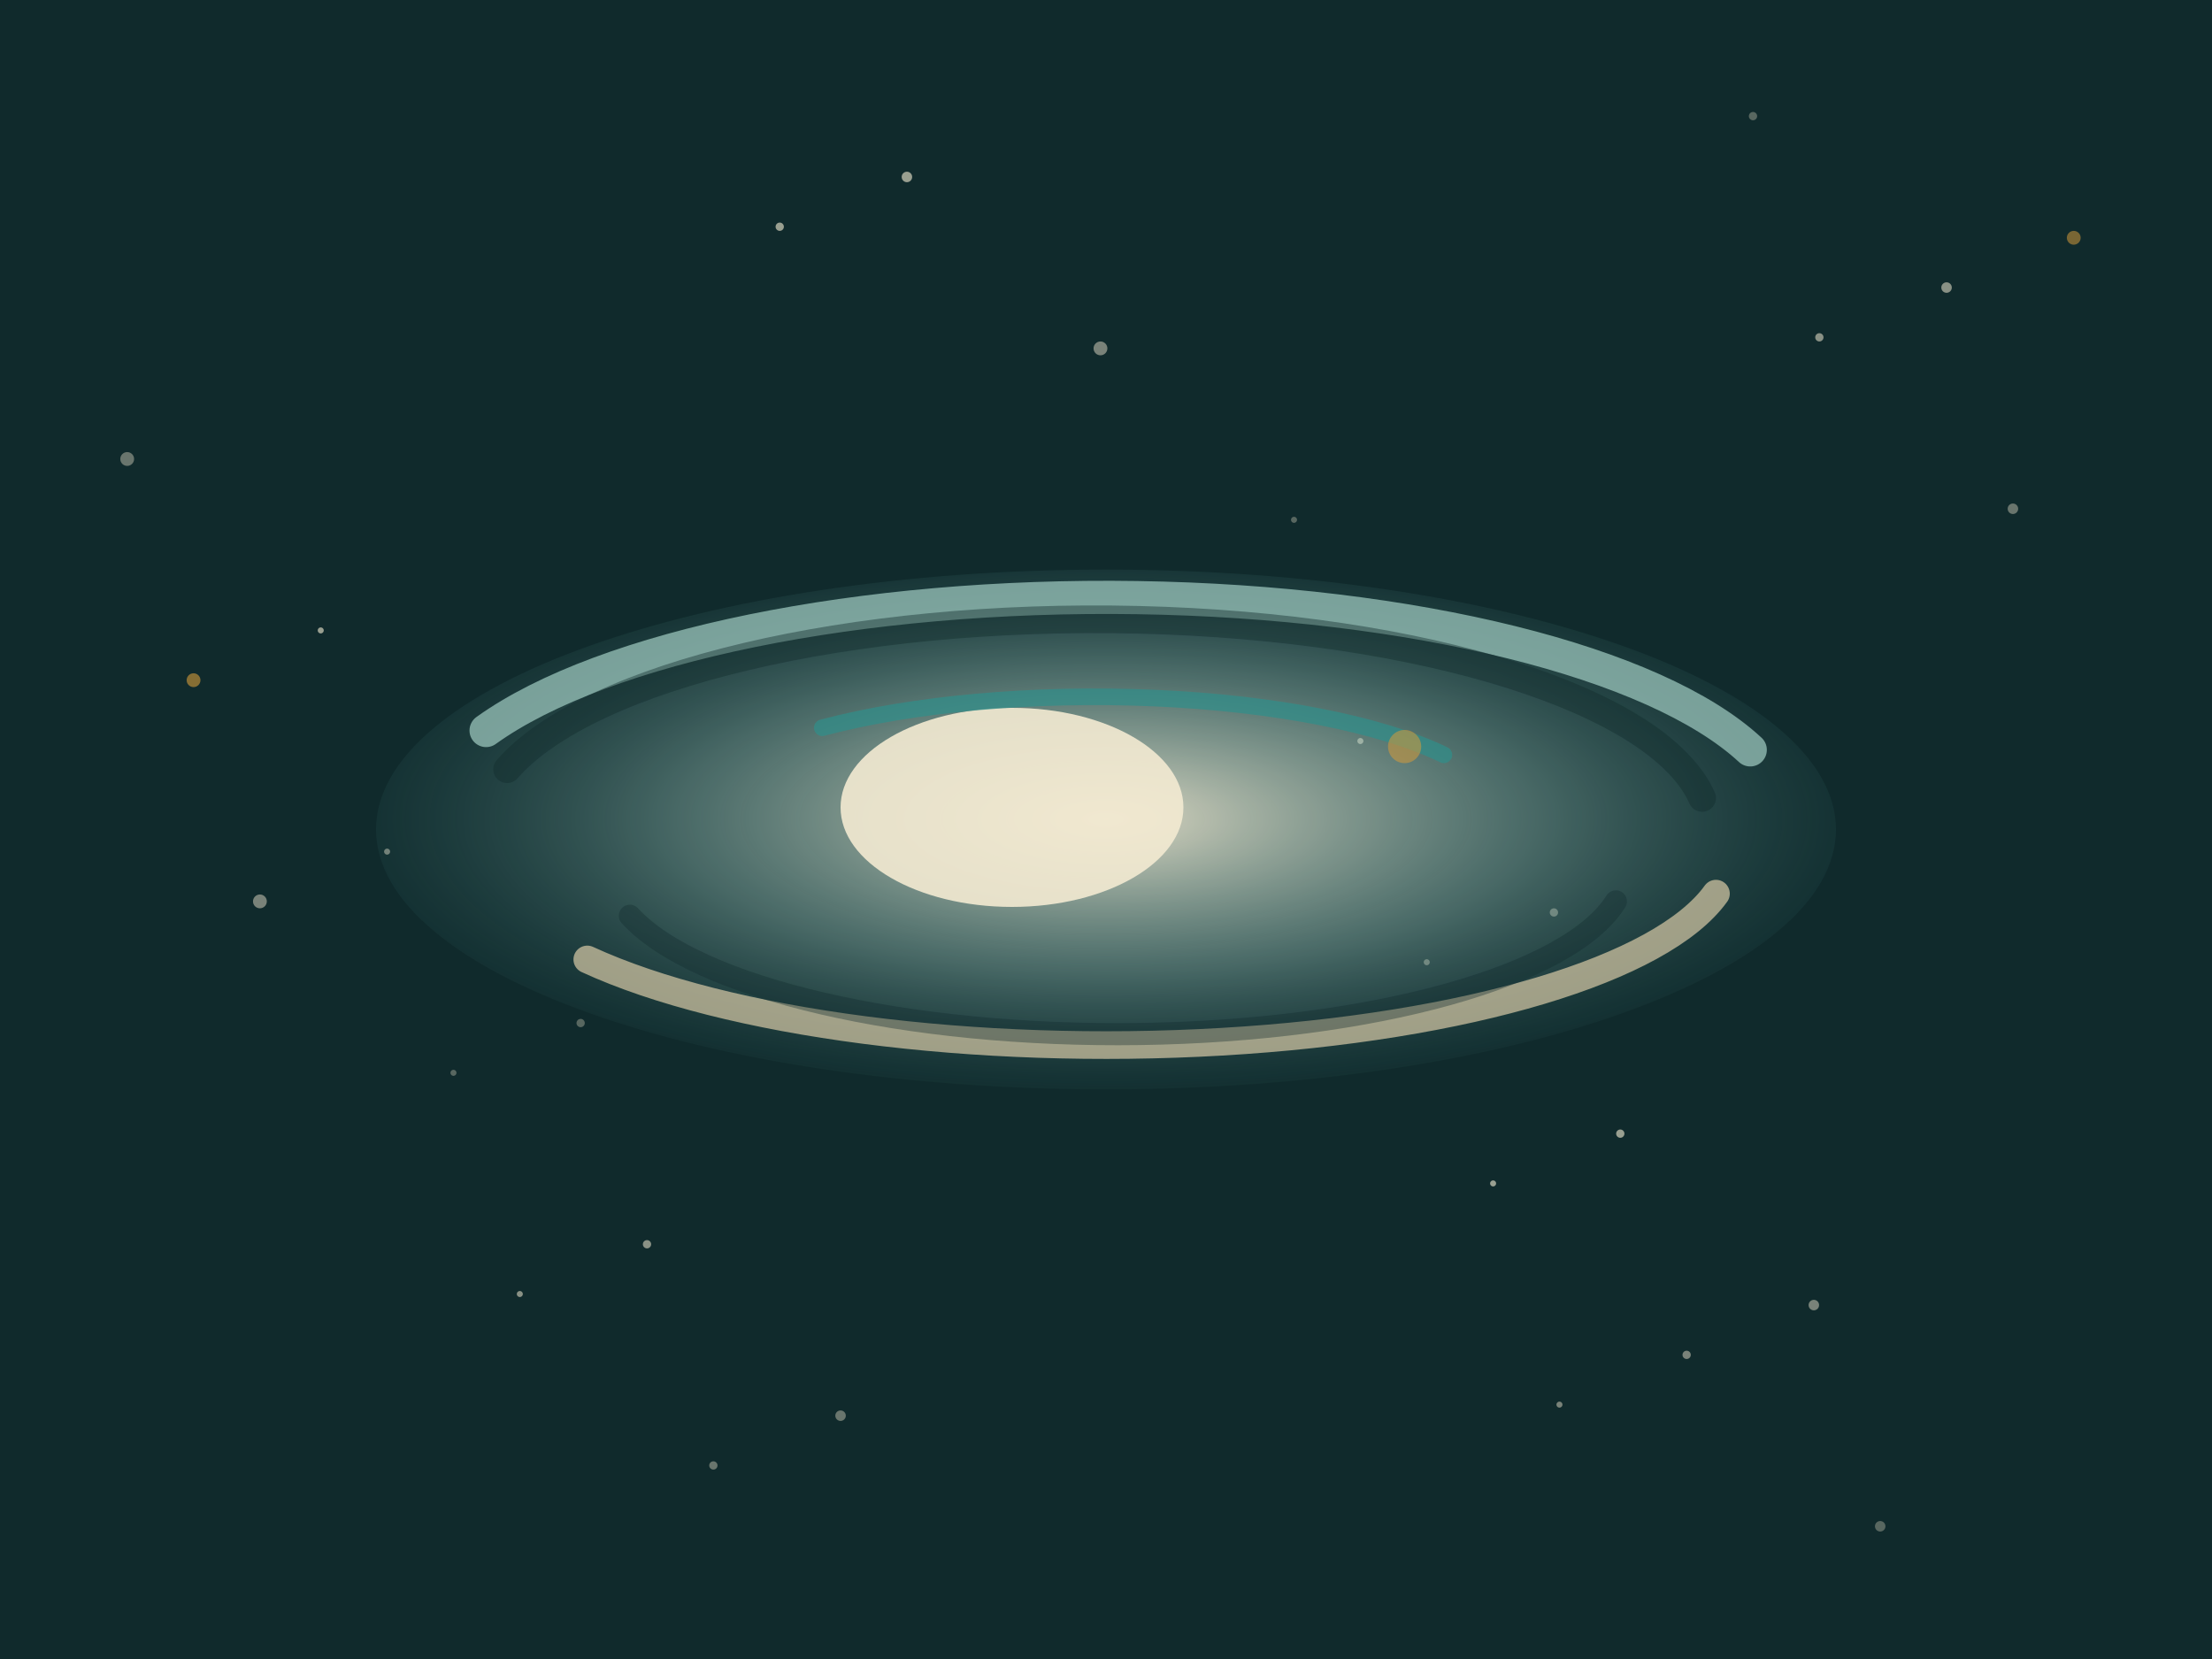
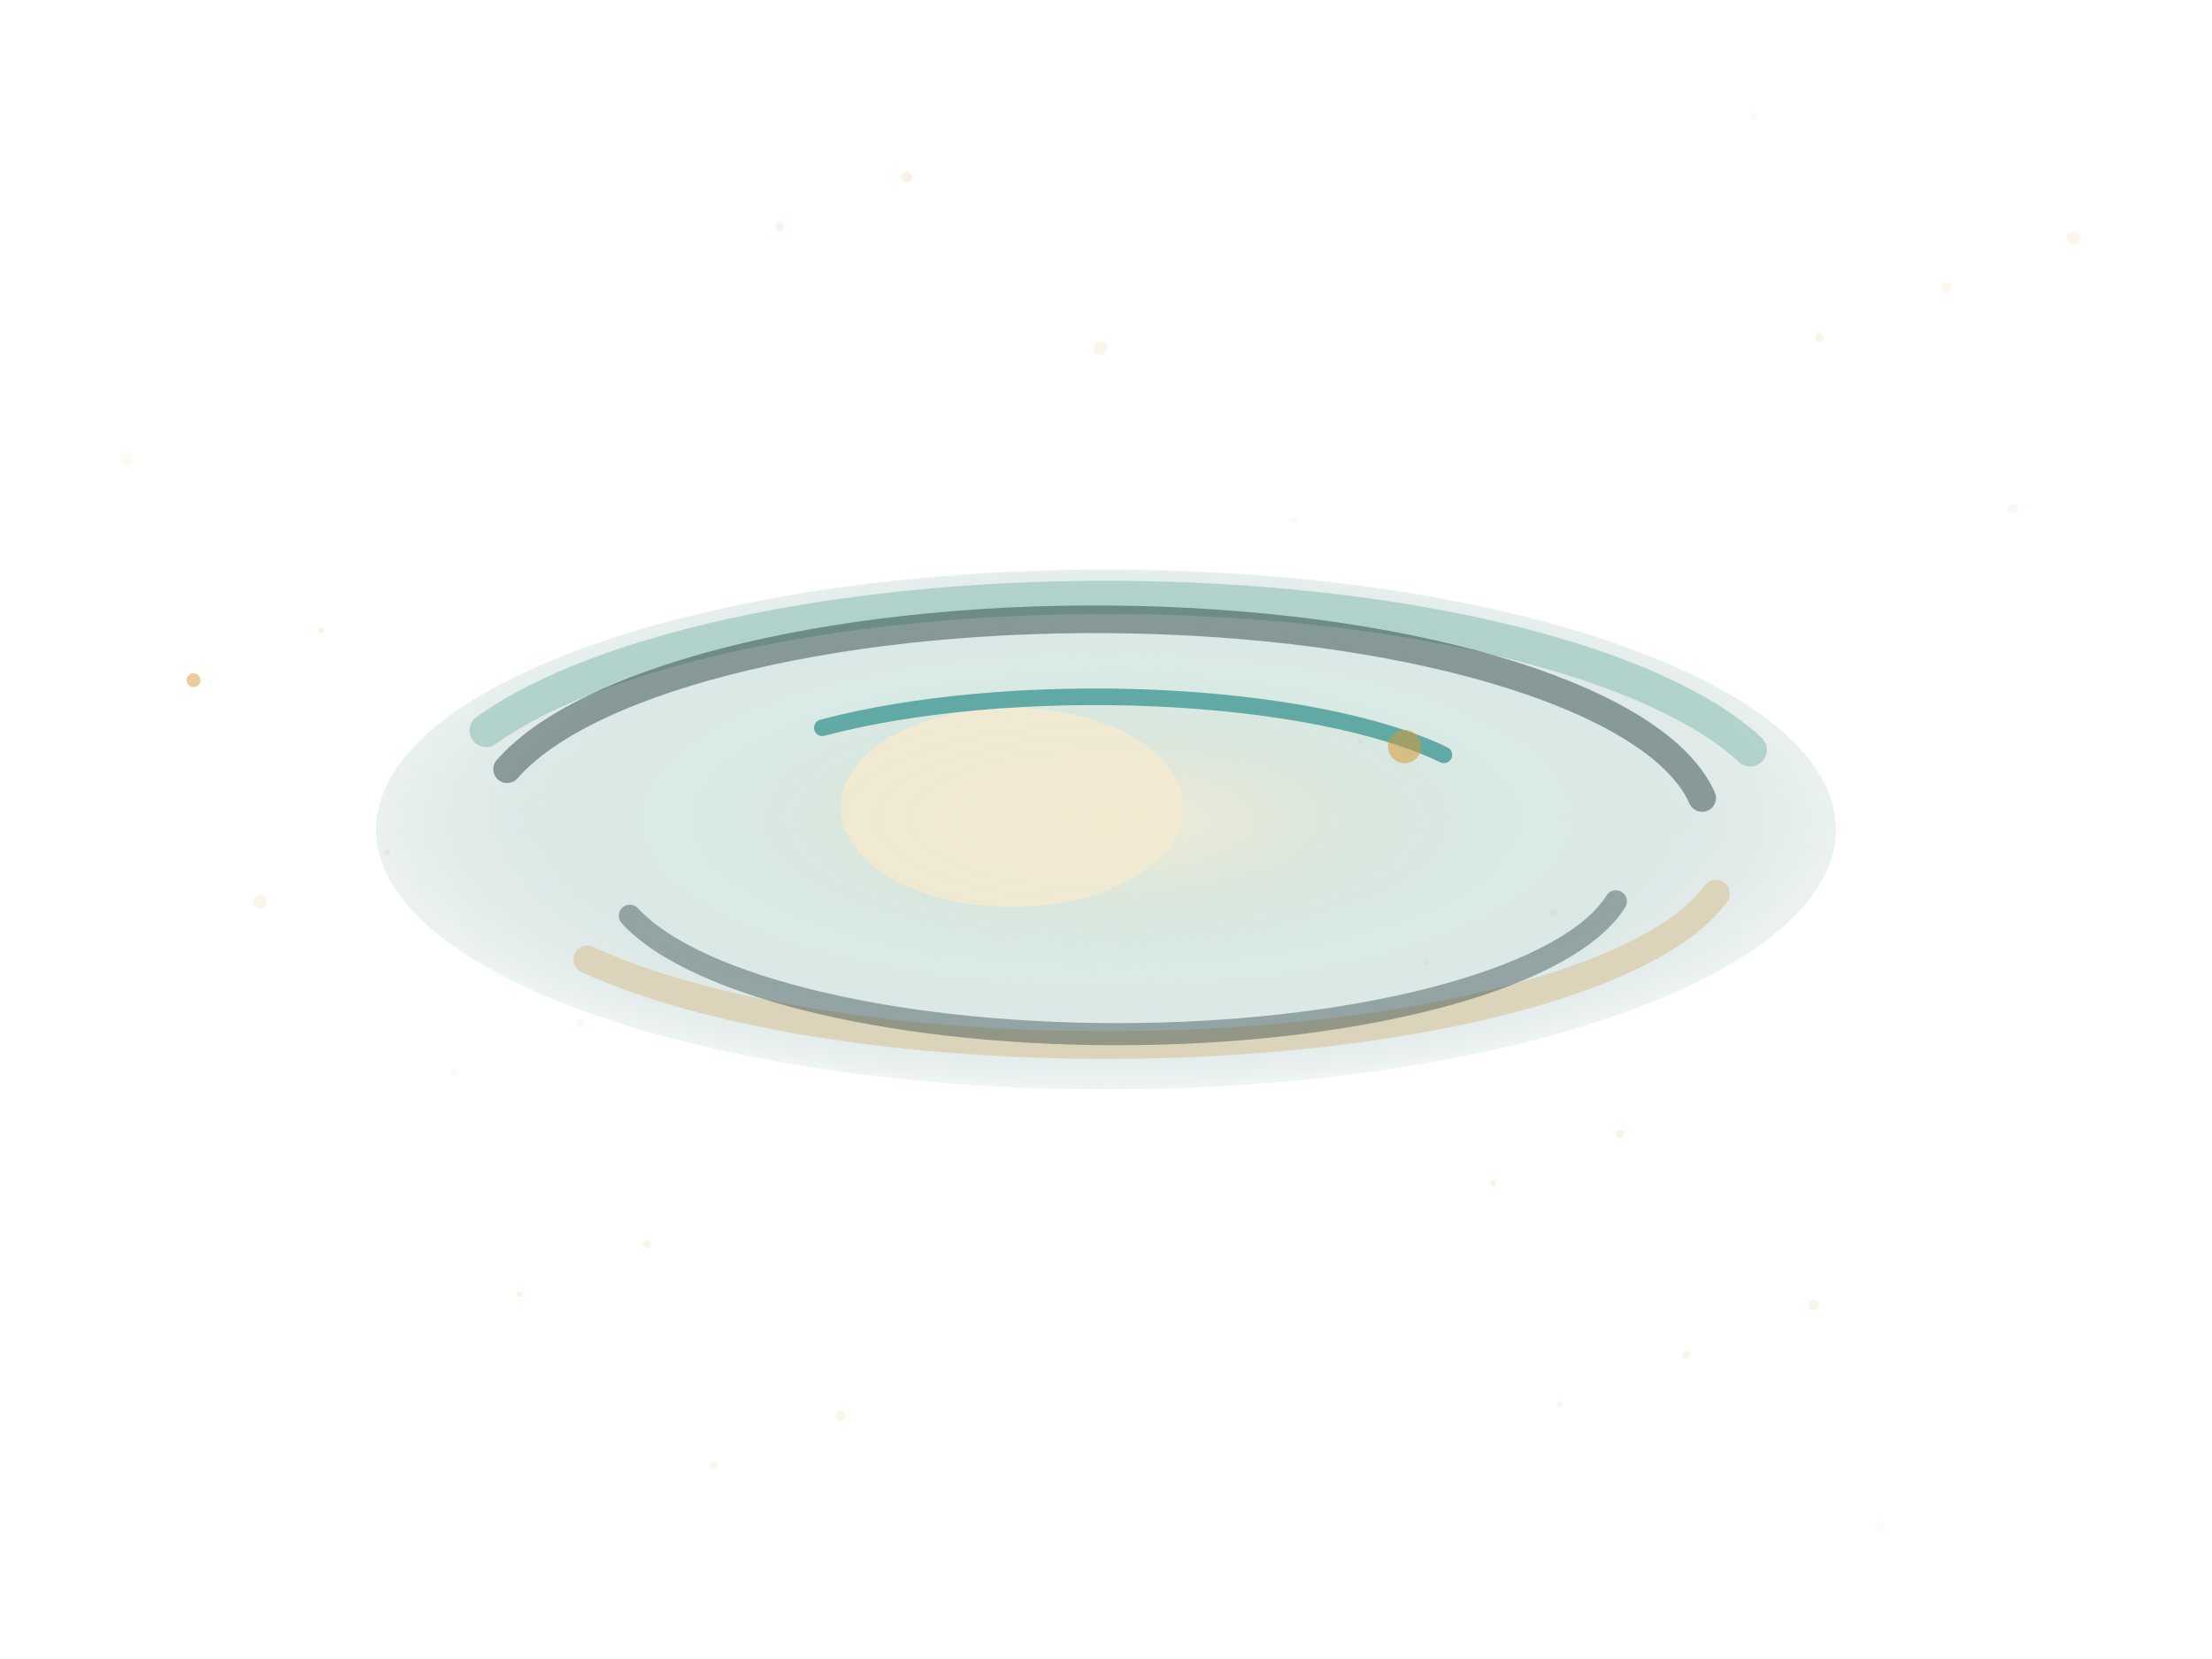
- <svg xmlns="http://www.w3.org/2000/svg" viewBox="0 0 400 300" preserveAspectRatio="xMidYMid meet" aria-hidden="true" focusable="false" data-visual-treatment="m31-library-v2" data-morphology="m31-andromeda-current">
+ <svg xmlns="http://www.w3.org/2000/svg" viewBox="0 0 400 300" preserveAspectRatio="xMidYMid meet" aria-hidden="true" focusable="false" data-visual-treatment="m31-library-v3" data-morphology="m31-andromeda-current">
  <defs>
    <radialGradient id="m31-andromeda-glow" cx="50%" cy="48%" r="58%">
      <stop offset="0%" stop-color="#f3ead2" stop-opacity="0.9" />
      <stop offset="52%" stop-color="#9ec9bf" stop-opacity="0.38" />
      <stop offset="100%" stop-color="#1f5f60" stop-opacity="0" />
    </radialGradient>
+     <radialGradient id="m31-edge-fade" cx="200" cy="150" r="210" gradientUnits="userSpaceOnUse">
+       <stop offset="0%" stop-color="white" />
+       <stop offset="72%" stop-color="white" />
+       <stop offset="92%" stop-color="white" stop-opacity="0.55" />
+       <stop offset="100%" stop-color="white" stop-opacity="0" />
+     </radialGradient>
+     <mask id="m31-vignette-mask" maskUnits="userSpaceOnUse" x="0" y="0" width="400" height="300">
+       <rect width="400" height="300" fill="url(#m31-edge-fade)" />
+     </mask>
    <clipPath id="m31-andromeda-disk">
      <circle cx="200" cy="150" r="62" />
    </clipPath>
  </defs>
-   <rect width="400" height="300" fill="#102a2c" />
-   <g opacity="0.9">
-     <circle cx="234" cy="94" r="0.55" fill="#f3ead2" opacity="0.35" />
-     <circle cx="281" cy="165" r="0.75" fill="#f3ead2" opacity="0.43" />
-     <circle cx="328" cy="236" r="0.95" fill="#f3ead2" opacity="0.51" />
-     <circle cx="375" cy="43" r="1.25" fill="#d49a3a" opacity="0.59" />
-     <circle cx="58" cy="114" r="0.55" fill="#f3ead2" opacity="0.67" />
-     <circle cx="105" cy="185" r="0.75" fill="#f3ead2" opacity="0.35" />
-     <circle cx="152" cy="256" r="0.95" fill="#f3ead2" opacity="0.43" />
-     <circle cx="199" cy="63" r="1.25" fill="#f3ead2" opacity="0.51" />
-     <circle cx="246" cy="134" r="0.55" fill="#f3ead2" opacity="0.59" />
-     <circle cx="293" cy="205" r="0.75" fill="#f3ead2" opacity="0.67" />
-     <circle cx="340" cy="276" r="0.95" fill="#f3ead2" opacity="0.35" />
-     <circle cx="23" cy="83" r="1.25" fill="#f3ead2" opacity="0.43" />
-     <circle cx="70" cy="154" r="0.55" fill="#f3ead2" opacity="0.51" />
-     <circle cx="117" cy="225" r="0.75" fill="#f3ead2" opacity="0.59" />
-     <circle cx="164" cy="32" r="0.95" fill="#f3ead2" opacity="0.67" />
-     <circle cx="258" cy="174" r="0.55" fill="#f3ead2" opacity="0.43" />
-     <circle cx="305" cy="245" r="0.75" fill="#f3ead2" opacity="0.51" />
-     <circle cx="352" cy="52" r="0.95" fill="#f3ead2" opacity="0.59" />
-     <circle cx="35" cy="123" r="1.25" fill="#d49a3a" opacity="0.67" />
-     <circle cx="82" cy="194" r="0.55" fill="#f3ead2" opacity="0.35" />
-     <circle cx="129" cy="265" r="0.75" fill="#f3ead2" opacity="0.43" />
-     <circle cx="270" cy="214" r="0.55" fill="#f3ead2" opacity="0.67" />
-     <circle cx="317" cy="21" r="0.75" fill="#f3ead2" opacity="0.35" />
-     <circle cx="364" cy="92" r="0.95" fill="#f3ead2" opacity="0.43" />
-     <circle cx="47" cy="163" r="1.25" fill="#f3ead2" opacity="0.51" />
-     <circle cx="94" cy="234" r="0.55" fill="#f3ead2" opacity="0.59" />
-     <circle cx="141" cy="41" r="0.75" fill="#f3ead2" opacity="0.67" />
-     <circle cx="282" cy="254" r="0.55" fill="#f3ead2" opacity="0.51" />
-     <circle cx="329" cy="61" r="0.75" fill="#f3ead2" opacity="0.59" />
-   </g>
-   <g>
-     <ellipse cx="200" cy="150" rx="132" ry="47" fill="url(#m31-andromeda-glow)" />
-     <ellipse cx="183" cy="146" rx="31" ry="18" fill="#f3ead2" opacity=".9" />
-     <path d="M87.9 132.1 A124 42 0 0 1 316.5 135.6" fill="none" stroke="#9ec9bf" stroke-width="6" stroke-linecap="round" opacity="0.72" />
-     <path d="M310.3 161.6 A113 35 0 0 1 106.2 173.5" fill="none" stroke="#d8caa7" stroke-width="5" stroke-linecap="round" opacity="0.7" />
-     <path d="M148.7 131.6 A74 22 0 0 1 261.1 136.5" fill="none" stroke="#2f8f8a" stroke-width="3" stroke-linecap="round" opacity="0.7" />
-     <path d="M91.7 139.1 A111 38 0 0 1 307.8 144.3" fill="none" stroke="#102a2c" stroke-width="5" stroke-linecap="round" opacity="0.42" />
-     <path d="M292.2 163.0 A92 30 0 0 1 113.9 165.6" fill="none" stroke="#102a2c" stroke-width="4" stroke-linecap="round" opacity="0.36" />
-     <circle cx="254" cy="135" r="3" fill="#d49a3a" opacity=".55" />
+   <g mask="url(#m31-vignette-mask)">
+     <g opacity="0.9">
+       <circle cx="234" cy="94" r="0.55" fill="#f3ead2" opacity="0.35" />
+       <circle cx="281" cy="165" r="0.75" fill="#f3ead2" opacity="0.43" />
+       <circle cx="328" cy="236" r="0.95" fill="#f3ead2" opacity="0.51" />
+       <circle cx="375" cy="43" r="1.25" fill="#d49a3a" opacity="0.59" />
+       <circle cx="58" cy="114" r="0.55" fill="#f3ead2" opacity="0.67" />
+       <circle cx="105" cy="185" r="0.75" fill="#f3ead2" opacity="0.35" />
+       <circle cx="152" cy="256" r="0.95" fill="#f3ead2" opacity="0.43" />
+       <circle cx="199" cy="63" r="1.25" fill="#f3ead2" opacity="0.51" />
+       <circle cx="246" cy="134" r="0.55" fill="#f3ead2" opacity="0.59" />
+       <circle cx="293" cy="205" r="0.75" fill="#f3ead2" opacity="0.67" />
+       <circle cx="340" cy="276" r="0.95" fill="#f3ead2" opacity="0.35" />
+       <circle cx="23" cy="83" r="1.25" fill="#f3ead2" opacity="0.43" />
+       <circle cx="70" cy="154" r="0.55" fill="#f3ead2" opacity="0.51" />
+       <circle cx="117" cy="225" r="0.75" fill="#f3ead2" opacity="0.59" />
+       <circle cx="164" cy="32" r="0.95" fill="#f3ead2" opacity="0.67" />
+       <circle cx="258" cy="174" r="0.55" fill="#f3ead2" opacity="0.43" />
+       <circle cx="305" cy="245" r="0.75" fill="#f3ead2" opacity="0.51" />
+       <circle cx="352" cy="52" r="0.95" fill="#f3ead2" opacity="0.59" />
+       <circle cx="35" cy="123" r="1.25" fill="#d49a3a" opacity="0.67" />
+       <circle cx="82" cy="194" r="0.55" fill="#f3ead2" opacity="0.35" />
+       <circle cx="129" cy="265" r="0.75" fill="#f3ead2" opacity="0.43" />
+       <circle cx="270" cy="214" r="0.55" fill="#f3ead2" opacity="0.67" />
+       <circle cx="317" cy="21" r="0.75" fill="#f3ead2" opacity="0.35" />
+       <circle cx="364" cy="92" r="0.95" fill="#f3ead2" opacity="0.43" />
+       <circle cx="47" cy="163" r="1.25" fill="#f3ead2" opacity="0.51" />
+       <circle cx="94" cy="234" r="0.55" fill="#f3ead2" opacity="0.59" />
+       <circle cx="141" cy="41" r="0.75" fill="#f3ead2" opacity="0.67" />
+       <circle cx="282" cy="254" r="0.55" fill="#f3ead2" opacity="0.51" />
+       <circle cx="329" cy="61" r="0.75" fill="#f3ead2" opacity="0.59" />
+     </g>
+     <g>
+       <ellipse cx="200" cy="150" rx="132" ry="47" fill="url(#m31-andromeda-glow)" />
+       <ellipse cx="183" cy="146" rx="31" ry="18" fill="#f3ead2" opacity=".9" />
+       <path d="M87.9 132.1 A124 42 0 0 1 316.5 135.6" fill="none" stroke="#9ec9bf" stroke-width="6" stroke-linecap="round" opacity="0.72" />
+       <path d="M310.3 161.6 A113 35 0 0 1 106.2 173.5" fill="none" stroke="#d8caa7" stroke-width="5" stroke-linecap="round" opacity="0.7" />
+       <path d="M148.7 131.6 A74 22 0 0 1 261.1 136.5" fill="none" stroke="#2f8f8a" stroke-width="3" stroke-linecap="round" opacity="0.7" />
+       <path d="M91.7 139.1 A111 38 0 0 1 307.8 144.3" fill="none" stroke="#102a2c" stroke-width="5" stroke-linecap="round" opacity="0.42" />
+       <path d="M292.2 163.0 A92 30 0 0 1 113.9 165.6" fill="none" stroke="#102a2c" stroke-width="4" stroke-linecap="round" opacity="0.36" />
+       <circle cx="254" cy="135" r="3" fill="#d49a3a" opacity=".55" />
+     </g>
  </g>
</svg>
